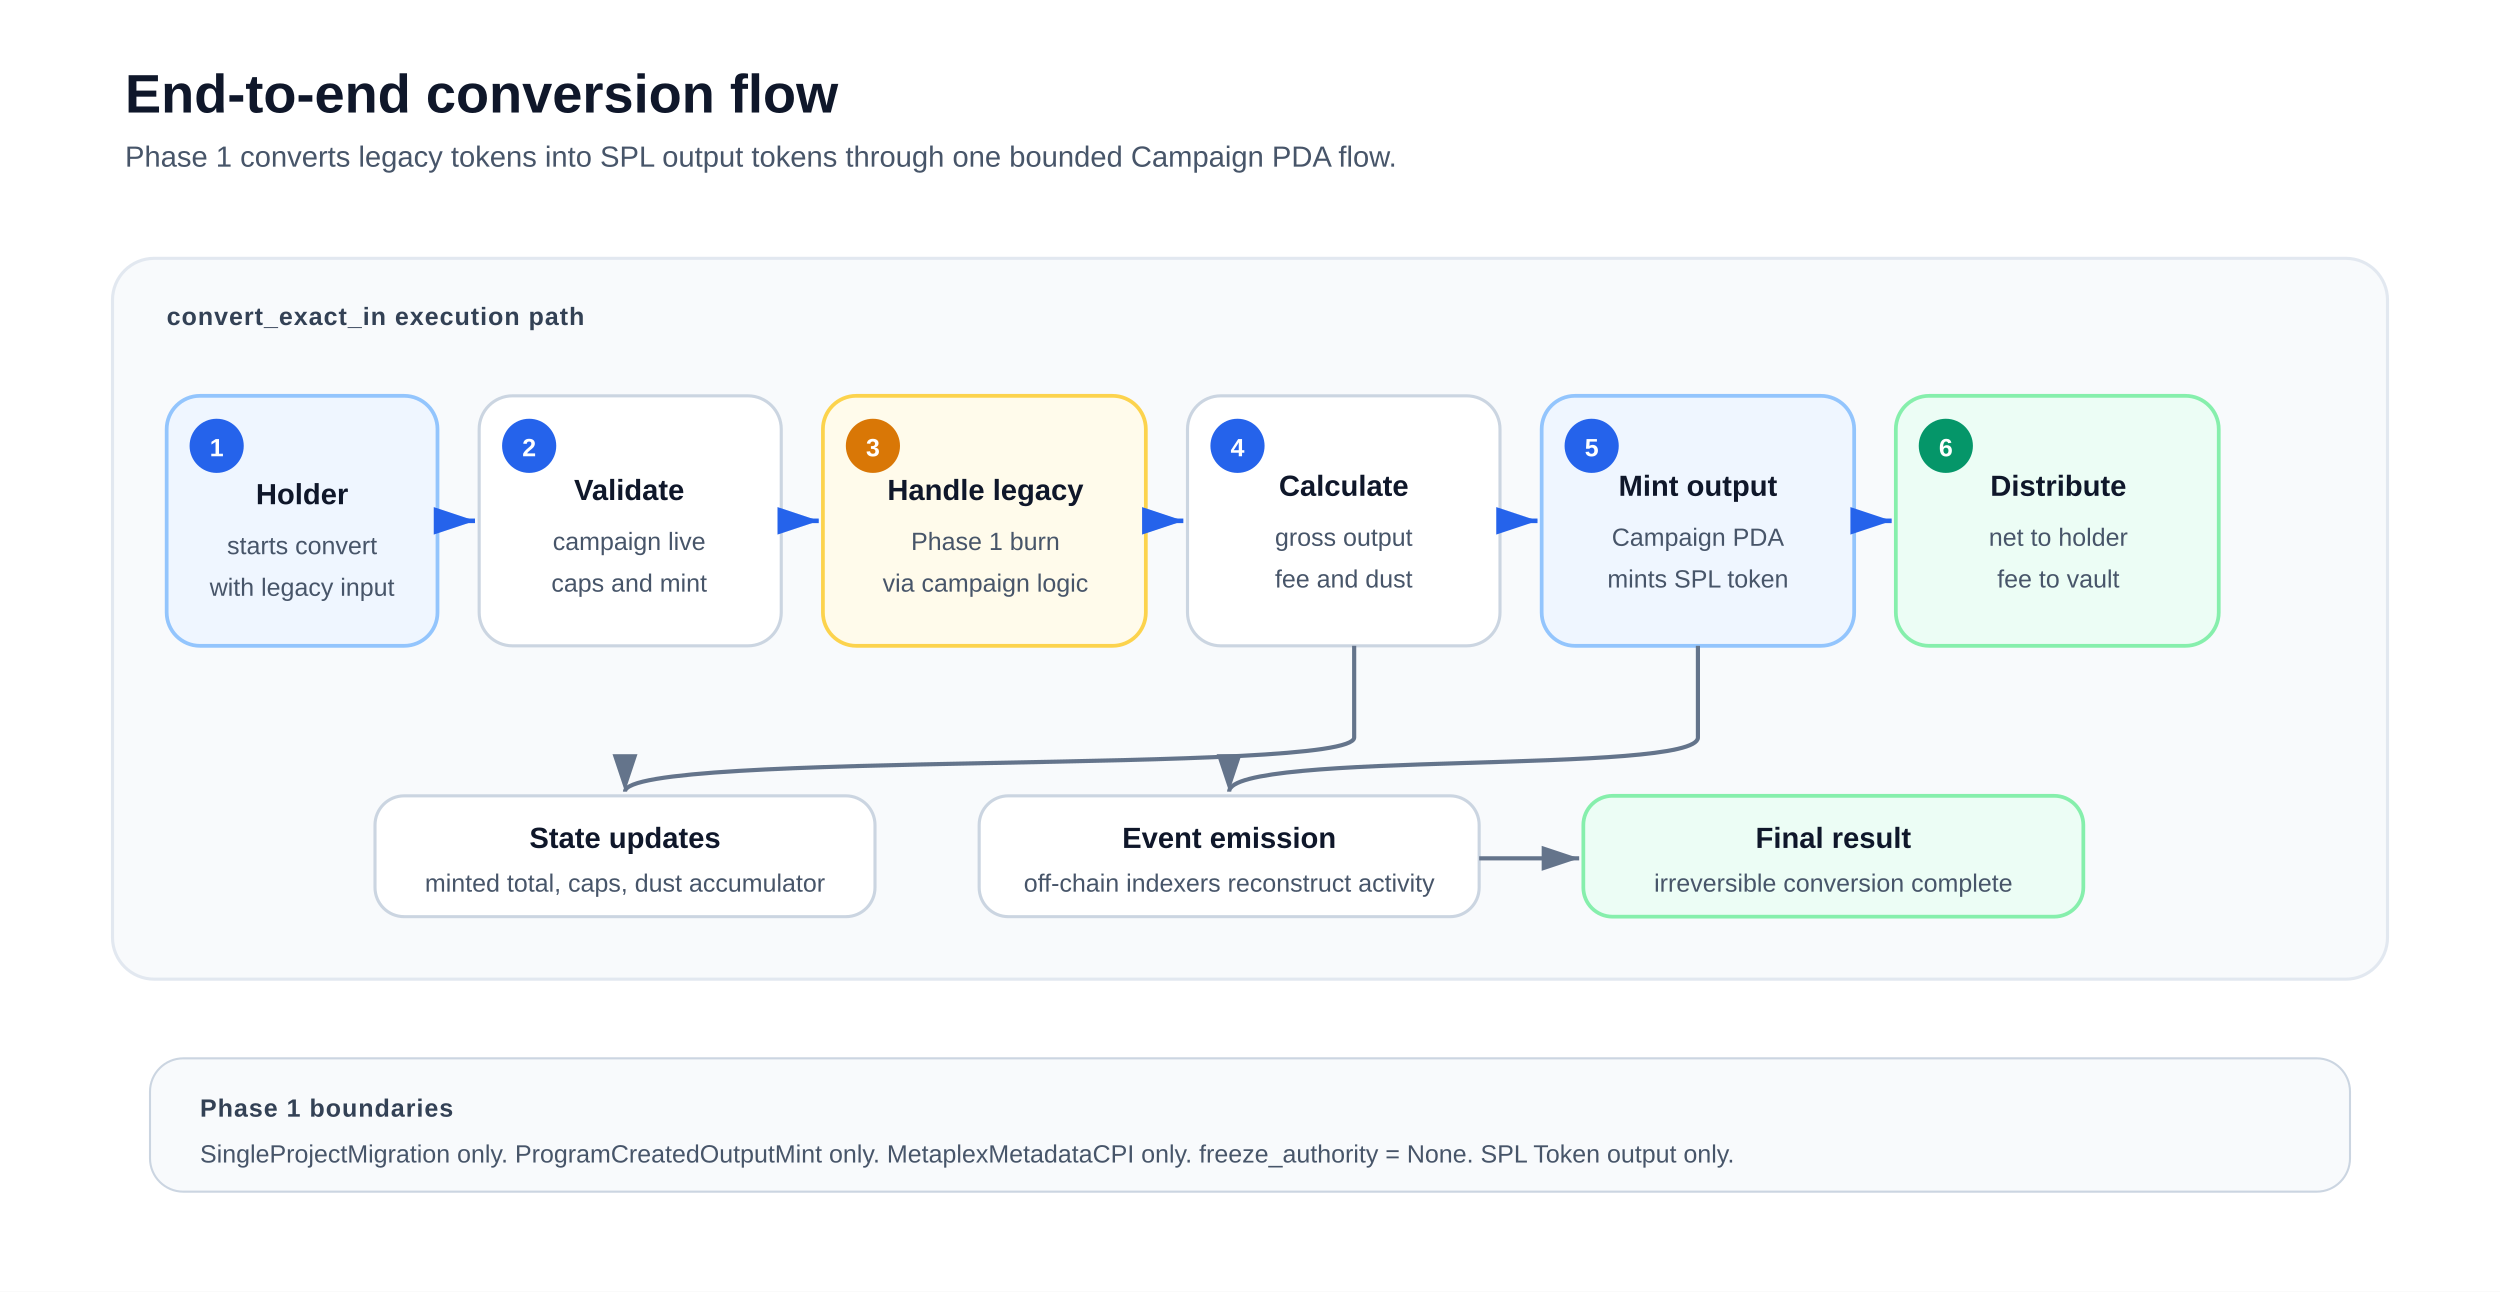
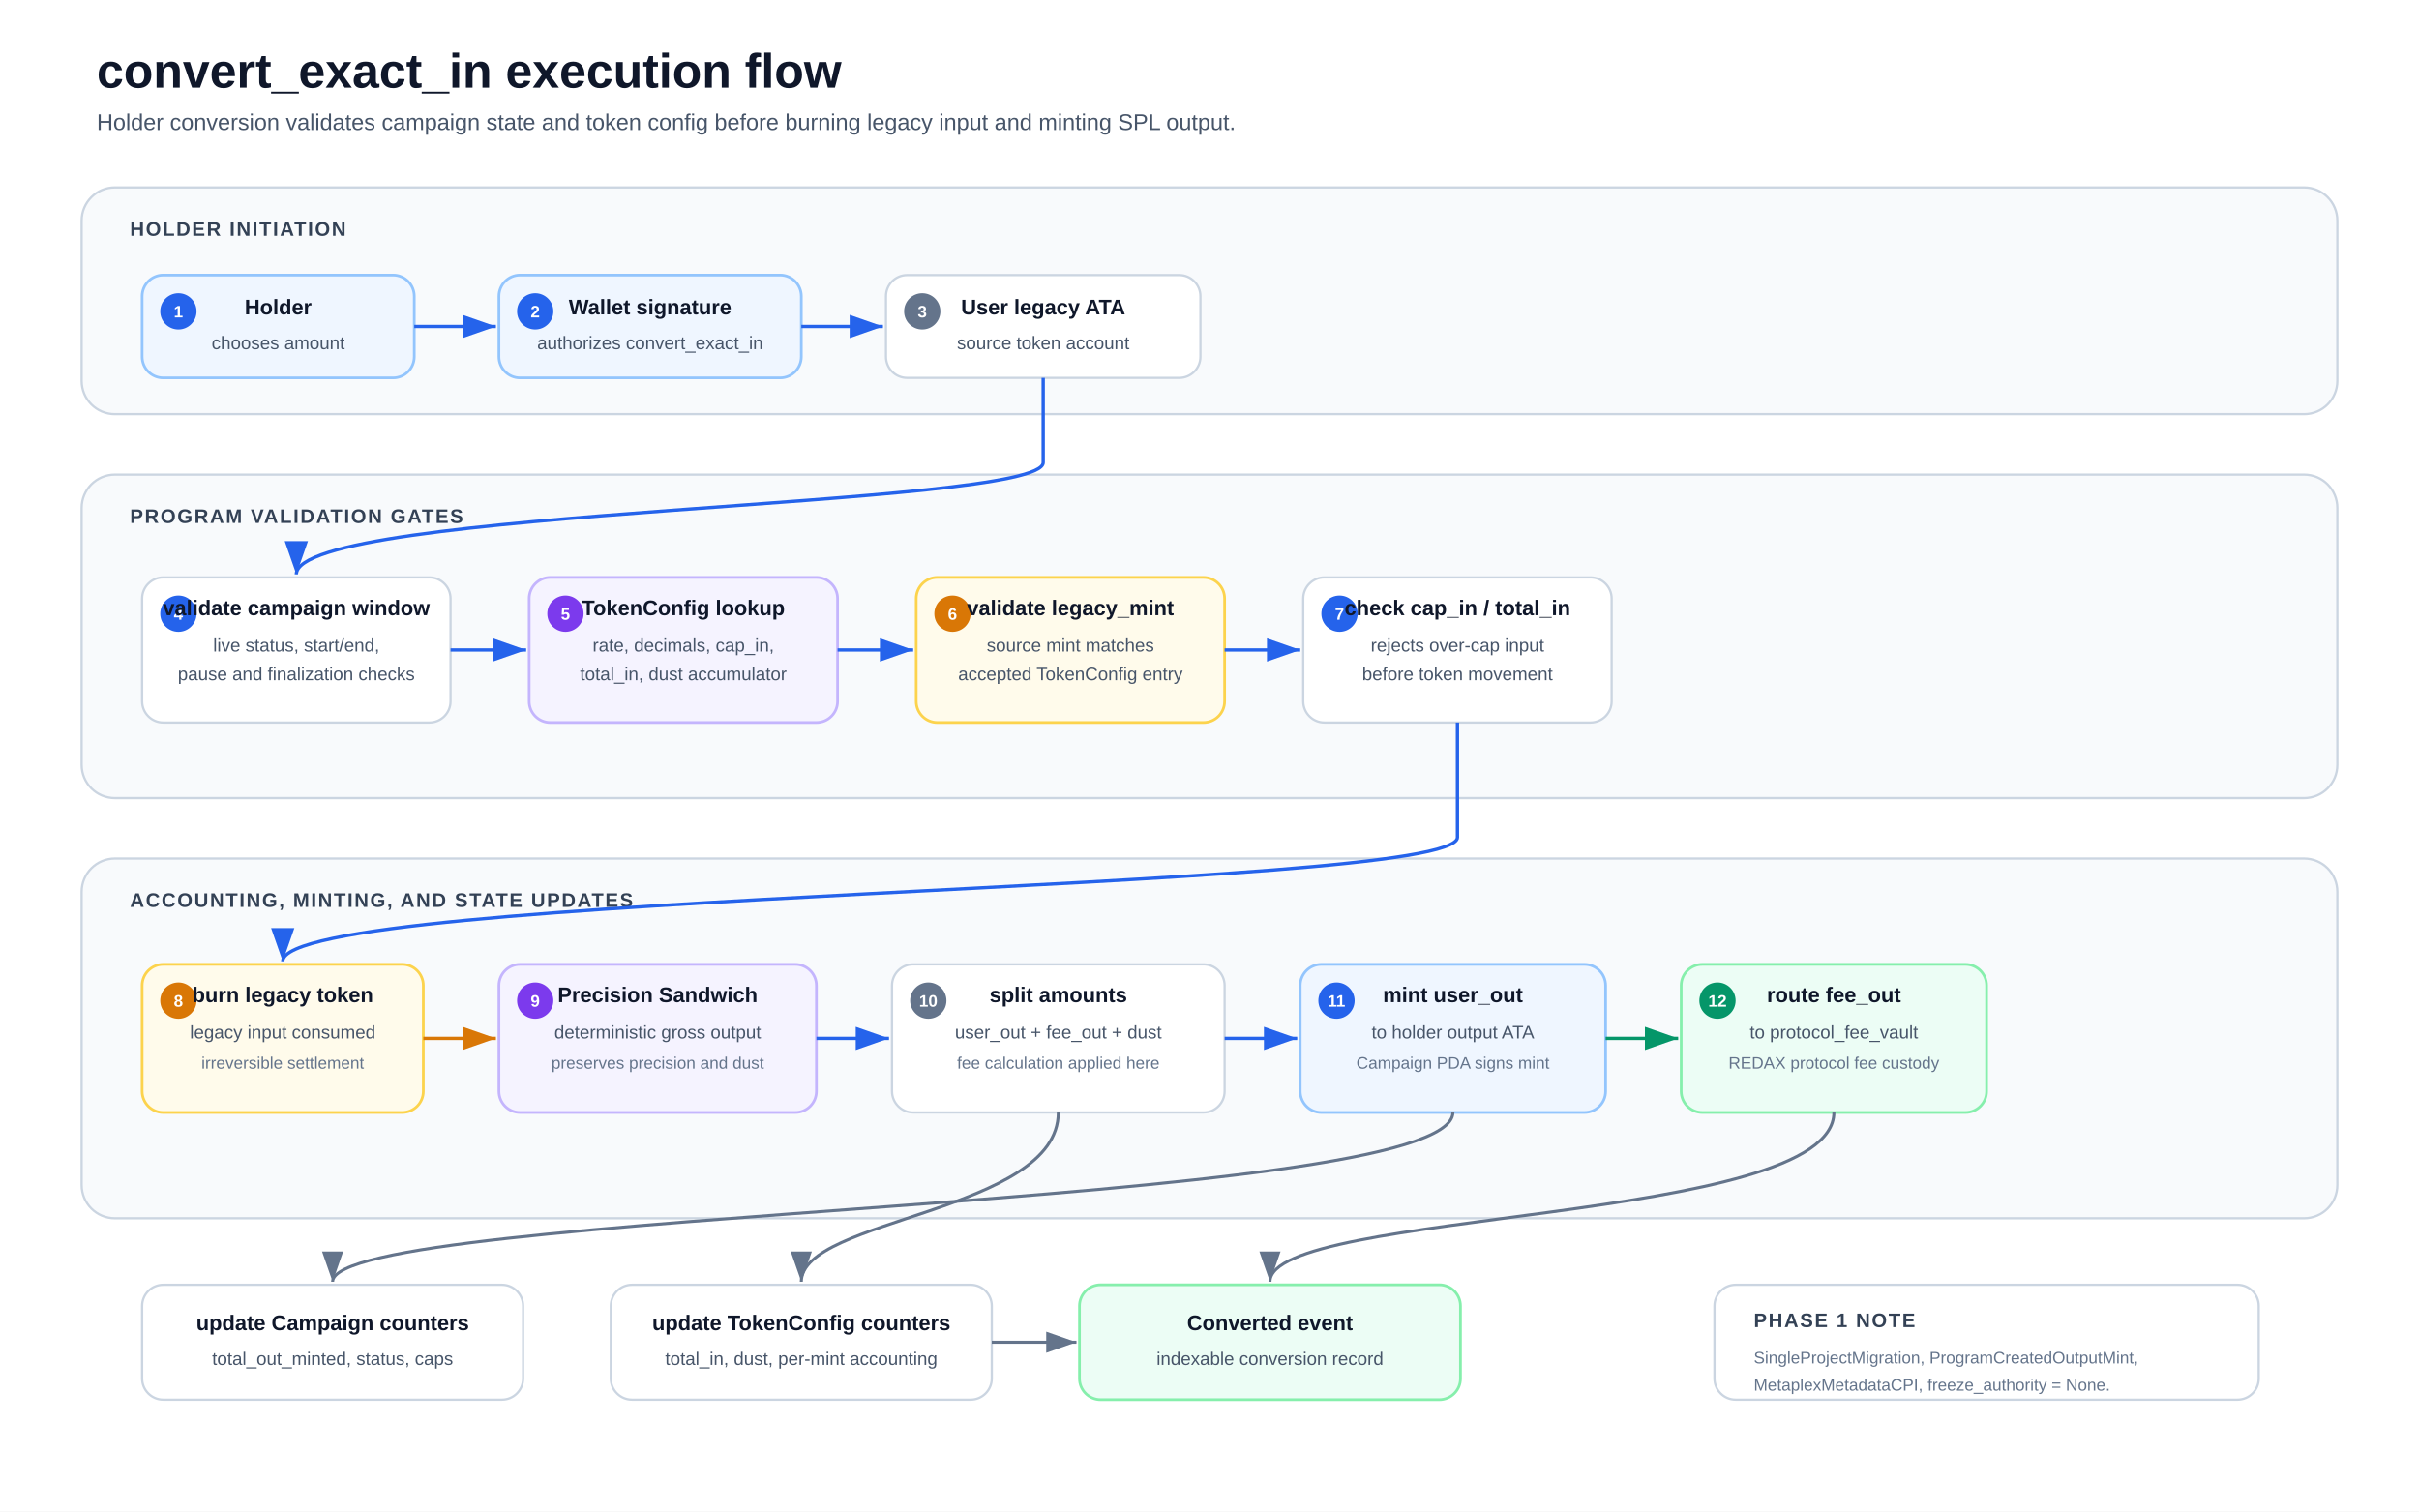
- <svg xmlns="http://www.w3.org/2000/svg" width="1200" height="620" viewBox="0 0 1200 620" role="img" aria-labelledby="title desc">
+ <svg xmlns="http://www.w3.org/2000/svg" width="1600" height="1000" viewBox="0 0 1600 1000" role="img" aria-labelledby="title desc">
  <defs>
    <style>
-       .bg { fill: #ffffff; }
-       .title { fill: #0f172a; font: 700 26px Arial, sans-serif; }
-       .subtitle { fill: #475569; font: 400 14px Arial, sans-serif; }
-       .step { fill: #ffffff; stroke: #cbd5e1; stroke-width: 1.5; }
-       .step-blue { fill: #eff6ff; stroke: #93c5fd; stroke-width: 1.8; }
-       .step-green { fill: #ecfdf5; stroke: #86efac; stroke-width: 1.8; }
-       .step-amber { fill: #fffbeb; stroke: #fcd34d; stroke-width: 1.8; }
-       .rail { fill: #f8fafc; stroke: #e2e8f0; stroke-width: 1.5; }
-       .label { fill: #0f172a; font: 700 14px Arial, sans-serif; }
-       .body { fill: #475569; font: 400 12px Arial, sans-serif; }
-       .num { fill: #ffffff; font: 700 12px Arial, sans-serif; }
-       .note { fill: #334155; font: 700 12px Arial, sans-serif; letter-spacing: .04em; }
-       .arrow { fill: none; stroke: #2563eb; stroke-width: 2.2; marker-end: url(#arrow); }
-       .arrow-muted { fill: none; stroke: #64748b; stroke-width: 2; marker-end: url(#arrow-muted); }
+       .title { fill:#0f172a; font:700 32px Arial, sans-serif; }
+       .subtitle { fill:#475569; font:400 15px Arial, sans-serif; }
+       .lane-title { fill:#334155; font:700 13px Arial, sans-serif; letter-spacing:.08em; }
+       .label { fill:#0f172a; font:700 14px Arial, sans-serif; }
+       .body { fill:#475569; font:400 12px Arial, sans-serif; }
+       .small { fill:#64748b; font:400 11px Arial, sans-serif; }
+       .num { fill:#ffffff; font:700 11px Arial, sans-serif; }
+       .lane { fill:#f8fafc; stroke:#cbd5e1; stroke-width:1.5; }
+       .card { fill:#ffffff; stroke:#cbd5e1; stroke-width:1.5; }
+       .blue { fill:#eff6ff; stroke:#93c5fd; stroke-width:1.8; }
+       .green { fill:#ecfdf5; stroke:#86efac; stroke-width:1.8; }
+       .amber { fill:#fffbeb; stroke:#fcd34d; stroke-width:1.8; }
+       .violet { fill:#f5f3ff; stroke:#c4b5fd; stroke-width:1.8; }
+       .arrow { fill:none; stroke:#2563eb; stroke-width:2.2; marker-end:url(#arrow-blue); }
+       .arrow-green { fill:none; stroke:#059669; stroke-width:2.2; marker-end:url(#arrow-green); }
+       .arrow-amber { fill:none; stroke:#d97706; stroke-width:2.2; marker-end:url(#arrow-amber); }
+       .arrow-muted { fill:none; stroke:#64748b; stroke-width:2; marker-end:url(#arrow-muted); }
    </style>
-     <marker id="arrow" markerWidth="10" markerHeight="10" refX="9" refY="3" orient="auto" markerUnits="strokeWidth">
-       <path d="M0,0 L9,3 L0,6 Z" fill="#2563eb" />
+     <marker id="arrow-blue" markerWidth="11" markerHeight="11" refX="10" refY="3.5" orient="auto" markerUnits="strokeWidth">
+       <path d="M0,0 L10,3.5 L0,7 Z" fill="#2563eb" />
    </marker>
-     <marker id="arrow-muted" markerWidth="10" markerHeight="10" refX="9" refY="3" orient="auto" markerUnits="strokeWidth">
-       <path d="M0,0 L9,3 L0,6 Z" fill="#64748b" />
+     <marker id="arrow-green" markerWidth="11" markerHeight="11" refX="10" refY="3.5" orient="auto" markerUnits="strokeWidth">
+       <path d="M0,0 L10,3.5 L0,7 Z" fill="#059669" />
+     </marker>
+     <marker id="arrow-amber" markerWidth="11" markerHeight="11" refX="10" refY="3.5" orient="auto" markerUnits="strokeWidth">
+       <path d="M0,0 L10,3.5 L0,7 Z" fill="#d97706" />
+     </marker>
+     <marker id="arrow-muted" markerWidth="11" markerHeight="11" refX="10" refY="3.5" orient="auto" markerUnits="strokeWidth">
+       <path d="M0,0 L10,3.5 L0,7 Z" fill="#64748b" />
    </marker>
  </defs>
-   <rect class="bg" width="1200" height="620" />
-   <text class="title" x="60" y="54">End-to-end conversion flow</text>
-   <text class="subtitle" x="60" y="80">Phase 1 converts legacy tokens into SPL output tokens through one bounded Campaign PDA flow.</text>
-   <rect class="rail" x="54" y="124" width="1092" height="346" rx="20" />
-   <text class="note" x="80" y="156">convert_exact_in execution path</text>
-   <g transform="translate(80 190)">
-     <rect class="step-blue" width="130" height="120" rx="16" />
-     <circle cx="24" cy="24" r="13" fill="#2563eb" />
-     <text class="num" x="24" y="29" text-anchor="middle">1</text>
-     <text class="label" x="65" y="52" text-anchor="middle">Holder</text>
-     <text class="body" x="65" y="76" text-anchor="middle">starts convert</text>
-     <text class="body" x="65" y="96" text-anchor="middle">with legacy input</text>
-   </g>
-   <g transform="translate(230 190)">
-     <rect class="step" width="145" height="120" rx="16" />
-     <circle cx="24" cy="24" r="13" fill="#2563eb" />
-     <text class="num" x="24" y="29" text-anchor="middle">2</text>
-     <text class="label" x="72" y="50" text-anchor="middle">Validate</text>
-     <text class="body" x="72" y="74" text-anchor="middle">campaign live</text>
-     <text class="body" x="72" y="94" text-anchor="middle">caps and mint</text>
-   </g>
-   <g transform="translate(395 190)">
-     <rect class="step-amber" width="155" height="120" rx="16" />
-     <circle cx="24" cy="24" r="13" fill="#d97706" />
-     <text class="num" x="24" y="29" text-anchor="middle">3</text>
-     <text class="label" x="78" y="50" text-anchor="middle">Handle legacy</text>
-     <text class="body" x="78" y="74" text-anchor="middle">Phase 1 burn</text>
-     <text class="body" x="78" y="94" text-anchor="middle">via campaign logic</text>
-   </g>
-   <g transform="translate(570 190)">
-     <rect class="step" width="150" height="120" rx="16" />
-     <circle cx="24" cy="24" r="13" fill="#2563eb" />
-     <text class="num" x="24" y="29" text-anchor="middle">4</text>
-     <text class="label" x="75" y="48" text-anchor="middle">Calculate</text>
-     <text class="body" x="75" y="72" text-anchor="middle">gross output</text>
-     <text class="body" x="75" y="92" text-anchor="middle">fee and dust</text>
-   </g>
-   <g transform="translate(740 190)">
-     <rect class="step-blue" width="150" height="120" rx="16" />
-     <circle cx="24" cy="24" r="13" fill="#2563eb" />
-     <text class="num" x="24" y="29" text-anchor="middle">5</text>
-     <text class="label" x="75" y="48" text-anchor="middle">Mint output</text>
-     <text class="body" x="75" y="72" text-anchor="middle">Campaign PDA</text>
-     <text class="body" x="75" y="92" text-anchor="middle">mints SPL token</text>
-   </g>
-   <g transform="translate(910 190)">
-     <rect class="step-green" width="155" height="120" rx="16" />
-     <circle cx="24" cy="24" r="13" fill="#059669" />
-     <text class="num" x="24" y="29" text-anchor="middle">6</text>
-     <text class="label" x="78" y="48" text-anchor="middle">Distribute</text>
-     <text class="body" x="78" y="72" text-anchor="middle">net to holder</text>
-     <text class="body" x="78" y="92" text-anchor="middle">fee to vault</text>
-   </g>
-   <path class="arrow" d="M210 250 H228" />
-   <path class="arrow" d="M375 250 H393" />
-   <path class="arrow" d="M550 250 H568" />
-   <path class="arrow" d="M720 250 H738" />
-   <path class="arrow" d="M890 250 H908" />
-   <rect class="step" x="180" y="382" width="240" height="58" rx="14" />
-   <text class="label" x="300" y="407" text-anchor="middle">State updates</text>
-   <text class="body" x="300" y="428" text-anchor="middle">minted total, caps, dust accumulator</text>
-   <rect class="step" x="470" y="382" width="240" height="58" rx="14" />
-   <text class="label" x="590" y="407" text-anchor="middle">Event emission</text>
-   <text class="body" x="590" y="428" text-anchor="middle">off-chain indexers reconstruct activity</text>
-   <rect class="step-green" x="760" y="382" width="240" height="58" rx="14" />
-   <text class="label" x="880" y="407" text-anchor="middle">Final result</text>
-   <text class="body" x="880" y="428" text-anchor="middle">irreversible conversion complete</text>
-   <path class="arrow-muted" d="M815 310 V354 C815 372 590 360 590 380" />
-   <path class="arrow-muted" d="M650 310 V354 C650 372 300 360 300 380" />
-   <path class="arrow-muted" d="M710 412 H758" />
-   <rect x="72" y="508" width="1056" height="64" rx="16" fill="#f8fafc" stroke="#cbd5e1" />
-   <text class="note" x="96" y="536">Phase 1 boundaries</text>
-   <text class="body" x="96" y="558">SingleProjectMigration only. ProgramCreatedOutputMint only. MetaplexMetadataCPI only. freeze_authority = None. SPL Token output only.</text>
+   <rect width="100%" height="100%" fill="#ffffff" />
+   <text class="title" x="64" y="58">convert_exact_in execution flow</text>
+   <text class="subtitle" x="64" y="86">Holder conversion validates campaign state and token config before burning legacy input and minting SPL output.</text>
+   <rect class="lane" x="54" y="124" width="1492" height="150" rx="22" />
+   <text class="lane-title" x="86" y="156">HOLDER INITIATION</text>
+   <rect class="blue" x="94" y="182" width="180" height="68" rx="14" />
+   <circle cx="118" cy="206" r="12" fill="#2563eb" />
+   <text class="num" x="118" y="210" text-anchor="middle">1</text>
+   <text class="label" x="184" y="208" text-anchor="middle">Holder</text>
+   <text class="body" x="184" y="231" text-anchor="middle">chooses amount</text>
+   <rect class="blue" x="330" y="182" width="200" height="68" rx="14" />
+   <circle cx="354" cy="206" r="12" fill="#2563eb" />
+   <text class="num" x="354" y="210" text-anchor="middle">2</text>
+   <text class="label" x="430" y="208" text-anchor="middle">Wallet signature</text>
+   <text class="body" x="430" y="231" text-anchor="middle">authorizes convert_exact_in</text>
+   <rect class="card" x="586" y="182" width="208" height="68" rx="14" />
+   <circle cx="610" cy="206" r="12" fill="#64748b" />
+   <text class="num" x="610" y="210" text-anchor="middle">3</text>
+   <text class="label" x="690" y="208" text-anchor="middle">User legacy ATA</text>
+   <text class="body" x="690" y="231" text-anchor="middle">source token account</text>
+   <rect class="lane" x="54" y="314" width="1492" height="214" rx="22" />
+   <text class="lane-title" x="86" y="346">PROGRAM VALIDATION GATES</text>
+   <rect class="card" x="94" y="382" width="204" height="96" rx="14" />
+   <circle cx="118" cy="406" r="12" fill="#2563eb" />
+   <text class="num" x="118" y="410" text-anchor="middle">4</text>
+   <text class="label" x="196" y="407" text-anchor="middle">validate campaign window</text>
+   <text class="body" x="196" y="431" text-anchor="middle">live status, start/end,</text>
+   <text class="body" x="196" y="450" text-anchor="middle">pause and finalization checks</text>
+   <rect class="violet" x="350" y="382" width="204" height="96" rx="14" />
+   <circle cx="374" cy="406" r="12" fill="#7c3aed" />
+   <text class="num" x="374" y="410" text-anchor="middle">5</text>
+   <text class="label" x="452" y="407" text-anchor="middle">TokenConfig lookup</text>
+   <text class="body" x="452" y="431" text-anchor="middle">rate, decimals, cap_in,</text>
+   <text class="body" x="452" y="450" text-anchor="middle">total_in, dust accumulator</text>
+   <rect class="amber" x="606" y="382" width="204" height="96" rx="14" />
+   <circle cx="630" cy="406" r="12" fill="#d97706" />
+   <text class="num" x="630" y="410" text-anchor="middle">6</text>
+   <text class="label" x="708" y="407" text-anchor="middle">validate legacy_mint</text>
+   <text class="body" x="708" y="431" text-anchor="middle">source mint matches</text>
+   <text class="body" x="708" y="450" text-anchor="middle">accepted TokenConfig entry</text>
+   <rect class="card" x="862" y="382" width="204" height="96" rx="14" />
+   <circle cx="886" cy="406" r="12" fill="#2563eb" />
+   <text class="num" x="886" y="410" text-anchor="middle">7</text>
+   <text class="label" x="964" y="407" text-anchor="middle">check cap_in / total_in</text>
+   <text class="body" x="964" y="431" text-anchor="middle">rejects over-cap input</text>
+   <text class="body" x="964" y="450" text-anchor="middle">before token movement</text>
+   <rect class="lane" x="54" y="568" width="1492" height="238" rx="22" />
+   <text class="lane-title" x="86" y="600">ACCOUNTING, MINTING, AND STATE UPDATES</text>
+   <rect class="amber" x="94" y="638" width="186" height="98" rx="14" />
+   <circle cx="118" cy="662" r="12" fill="#d97706" />
+   <text class="num" x="118" y="666" text-anchor="middle">8</text>
+   <text class="label" x="187" y="663" text-anchor="middle">burn legacy token</text>
+   <text class="body" x="187" y="687" text-anchor="middle">legacy input consumed</text>
+   <text class="small" x="187" y="707" text-anchor="middle">irreversible settlement</text>
+   <rect class="violet" x="330" y="638" width="210" height="98" rx="14" />
+   <circle cx="354" cy="662" r="12" fill="#7c3aed" />
+   <text class="num" x="354" y="666" text-anchor="middle">9</text>
+   <text class="label" x="435" y="663" text-anchor="middle">Precision Sandwich</text>
+   <text class="body" x="435" y="687" text-anchor="middle">deterministic gross output</text>
+   <text class="small" x="435" y="707" text-anchor="middle">preserves precision and dust</text>
+   <rect class="card" x="590" y="638" width="220" height="98" rx="14" />
+   <circle cx="614" cy="662" r="12" fill="#64748b" />
+   <text class="num" x="614" y="666" text-anchor="middle">10</text>
+   <text class="label" x="700" y="663" text-anchor="middle">split amounts</text>
+   <text class="body" x="700" y="687" text-anchor="middle">user_out + fee_out + dust</text>
+   <text class="small" x="700" y="707" text-anchor="middle">fee calculation applied here</text>
+   <rect class="blue" x="860" y="638" width="202" height="98" rx="14" />
+   <circle cx="884" cy="662" r="12" fill="#2563eb" />
+   <text class="num" x="884" y="666" text-anchor="middle">11</text>
+   <text class="label" x="961" y="663" text-anchor="middle">mint user_out</text>
+   <text class="body" x="961" y="687" text-anchor="middle">to holder output ATA</text>
+   <text class="small" x="961" y="707" text-anchor="middle">Campaign PDA signs mint</text>
+   <rect class="green" x="1112" y="638" width="202" height="98" rx="14" />
+   <circle cx="1136" cy="662" r="12" fill="#059669" />
+   <text class="num" x="1136" y="666" text-anchor="middle">12</text>
+   <text class="label" x="1213" y="663" text-anchor="middle">route fee_out</text>
+   <text class="body" x="1213" y="687" text-anchor="middle">to protocol_fee_vault</text>
+   <text class="small" x="1213" y="707" text-anchor="middle">REDAX protocol fee custody</text>
+   <rect class="card" x="94" y="850" width="252" height="76" rx="14" />
+   <text class="label" x="220" y="880" text-anchor="middle">update Campaign counters</text>
+   <text class="body" x="220" y="903" text-anchor="middle">total_out_minted, status, caps</text>
+   <rect class="card" x="404" y="850" width="252" height="76" rx="14" />
+   <text class="label" x="530" y="880" text-anchor="middle">update TokenConfig counters</text>
+   <text class="body" x="530" y="903" text-anchor="middle">total_in, dust, per-mint accounting</text>
+   <rect class="green" x="714" y="850" width="252" height="76" rx="14" />
+   <text class="label" x="840" y="880" text-anchor="middle">Converted event</text>
+   <text class="body" x="840" y="903" text-anchor="middle">indexable conversion record</text>
+   <path class="arrow" d="M274 216 H328" />
+   <path class="arrow" d="M530 216 H584" />
+   <path class="arrow" d="M690 250 V306 C690 336 196 336 196 380" />
+   <path class="arrow" d="M298 430 H348" />
+   <path class="arrow" d="M554 430 H604" />
+   <path class="arrow" d="M810 430 H860" />
+   <path class="arrow" d="M964 478 V554 C964 590 187 590 187 636" />
+   <path class="arrow-amber" d="M280 687 H328" />
+   <path class="arrow" d="M540 687 H588" />
+   <path class="arrow" d="M810 687 H858" />
+   <path class="arrow-green" d="M1062 687 H1110" />
+   <path class="arrow-muted" d="M1213 736 C1213 810 840 800 840 848" />
+   <path class="arrow-muted" d="M700 736 C700 802 530 806 530 848" />
+   <path class="arrow-muted" d="M961 736 C961 800 220 800 220 848" />
+   <path class="arrow-muted" d="M656 888 H712" />
+   <rect class="card" x="1134" y="850" width="360" height="76" rx="14" />
+   <text class="lane-title" x="1160" y="878">PHASE 1 NOTE</text>
+   <text class="small" x="1160" y="902">SingleProjectMigration, ProgramCreatedOutputMint,</text>
+   <text class="small" x="1160" y="920">MetaplexMetadataCPI, freeze_authority = None.</text>
</svg>
